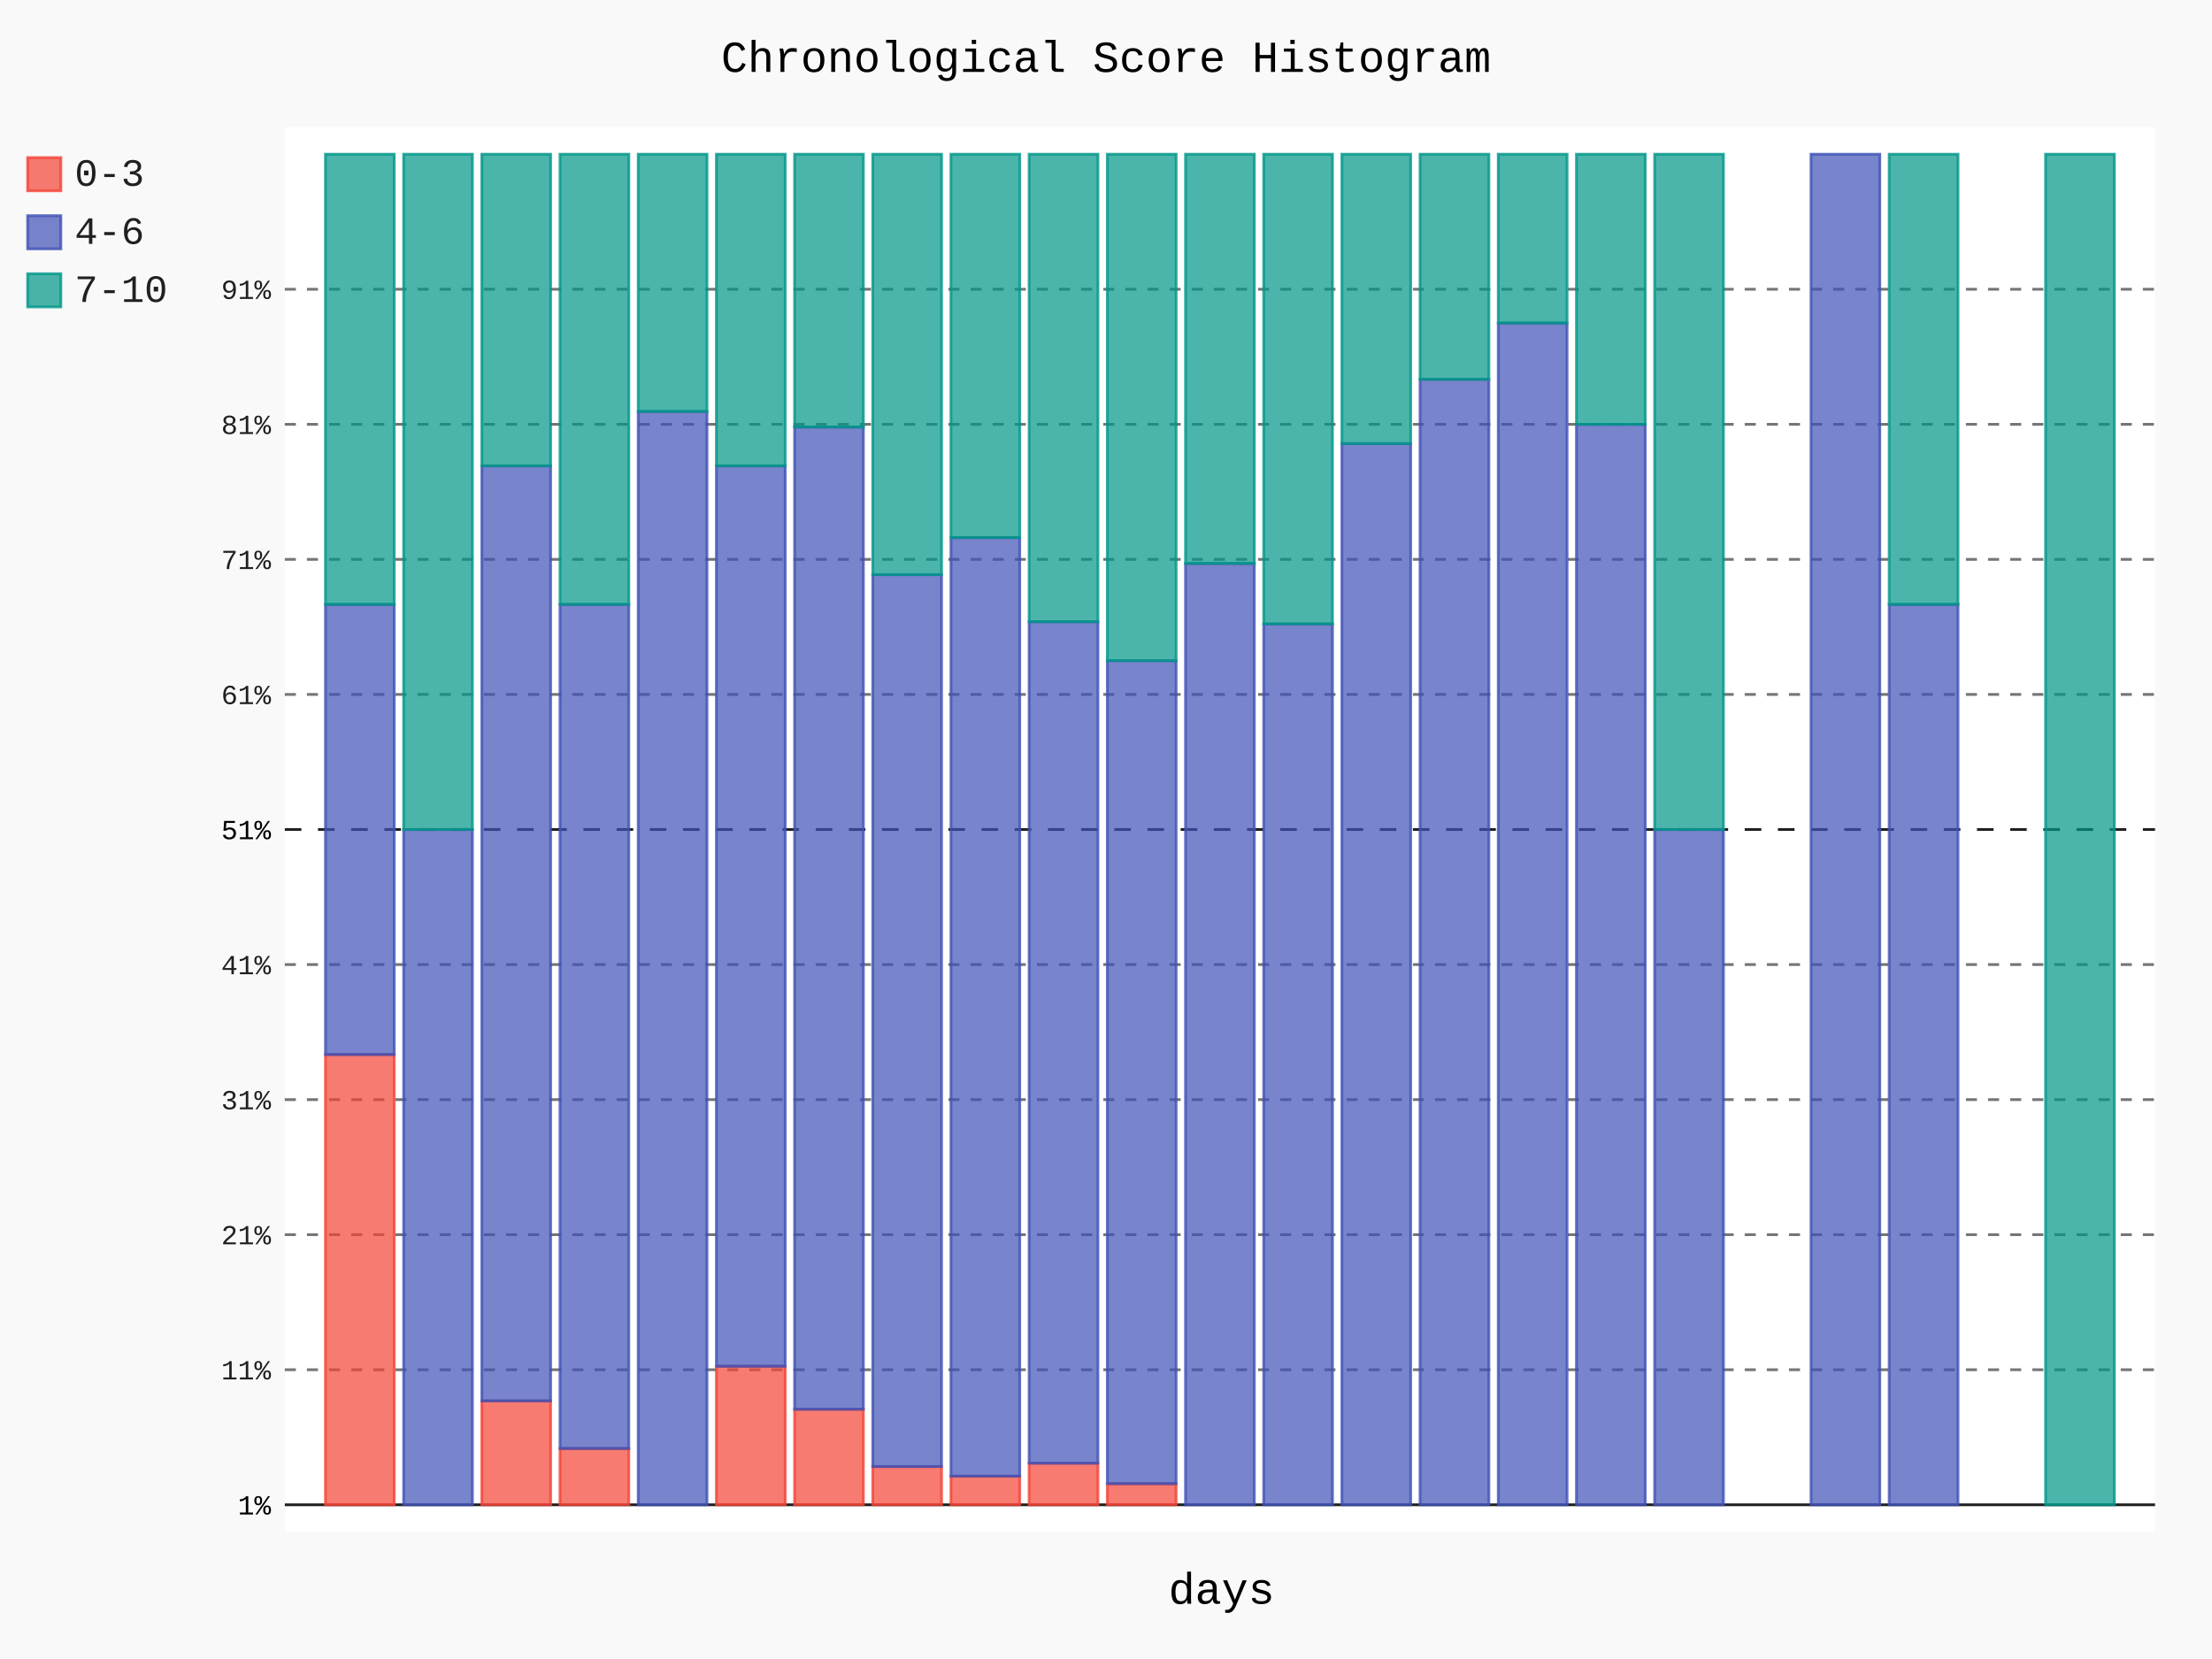
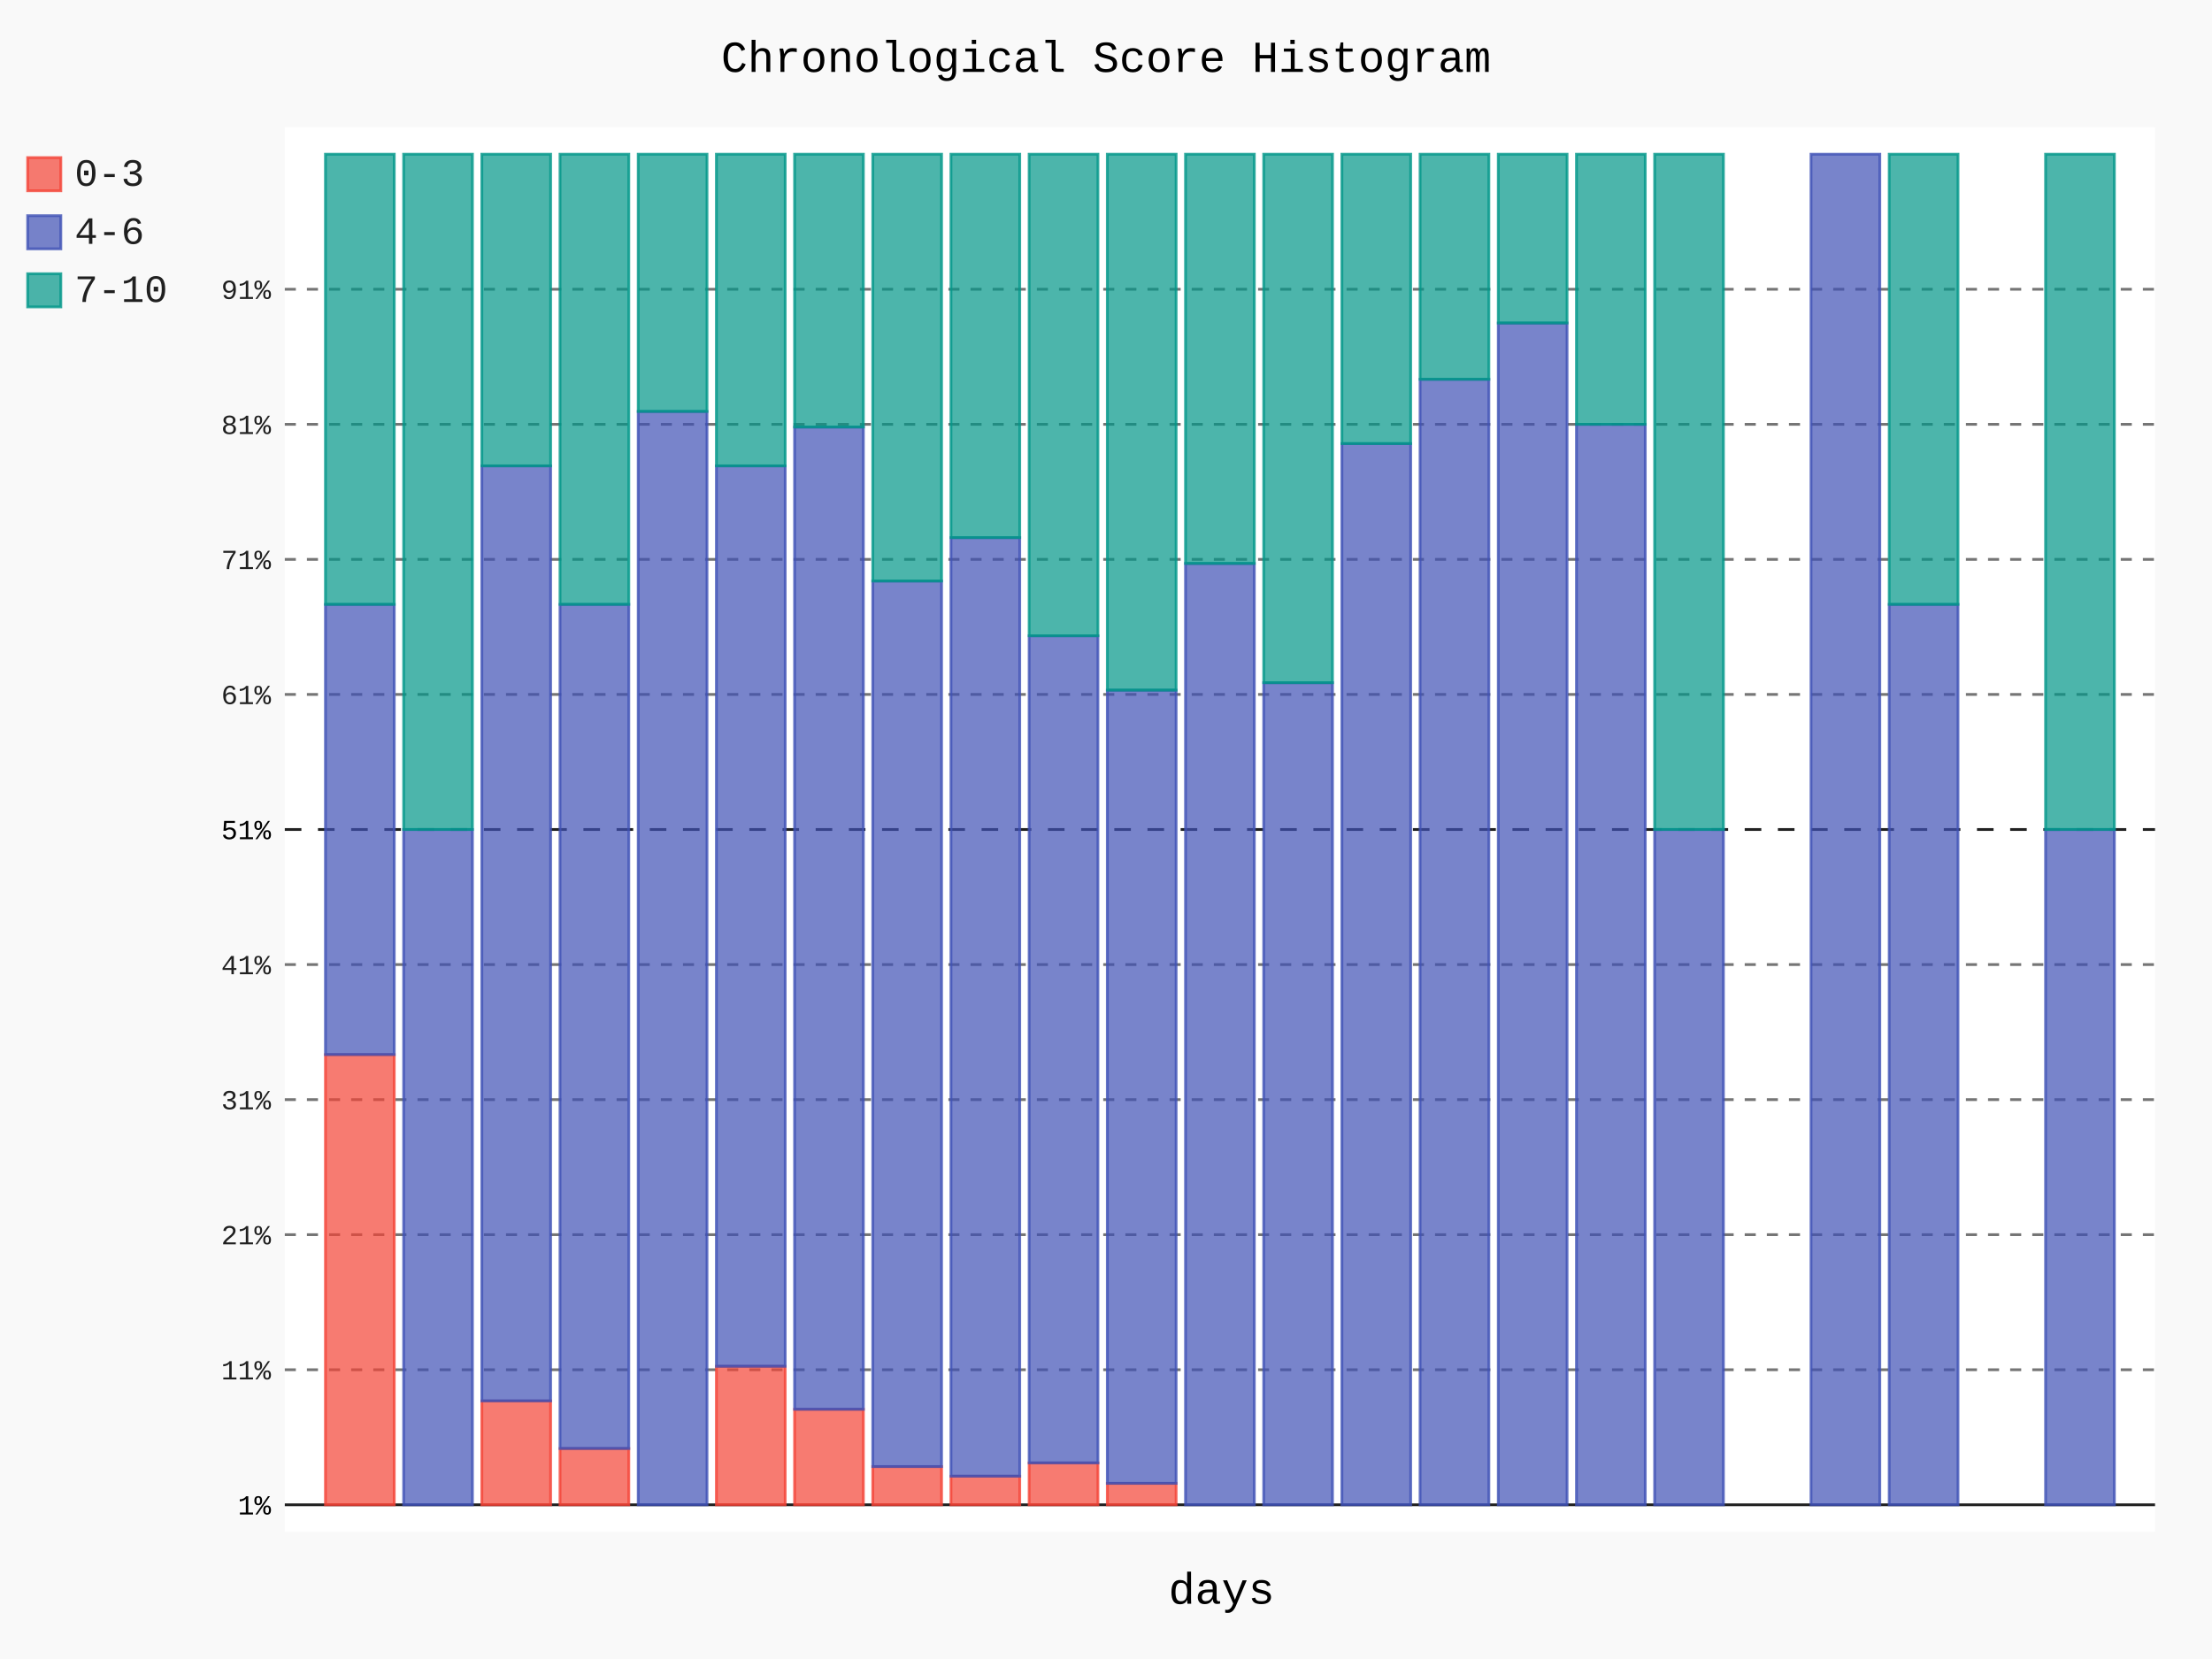
- <svg xmlns="http://www.w3.org/2000/svg" id="chart-4b99d324-3265-4357-85ce-37436d51092c" class="pygal-chart" viewBox="0 0 800 600">
+ <svg xmlns="http://www.w3.org/2000/svg" id="chart-641961f4-f3ce-466d-b6f0-f65063ab3535" class="pygal-chart" viewBox="0 0 800 600">
  <defs>
-     <style type="text/css">#chart-4b99d324-3265-4357-85ce-37436d51092c{-webkit-user-select:none;-webkit-font-smoothing:antialiased;font-family:Consolas,"Liberation Mono",Menlo,Courier,monospace}#chart-4b99d324-3265-4357-85ce-37436d51092c .title{font-family:Consolas,"Liberation Mono",Menlo,Courier,monospace;font-size:16px}#chart-4b99d324-3265-4357-85ce-37436d51092c .legends .legend text{font-family:Consolas,"Liberation Mono",Menlo,Courier,monospace;font-size:14px}#chart-4b99d324-3265-4357-85ce-37436d51092c .axis text{font-family:Consolas,"Liberation Mono",Menlo,Courier,monospace;font-size:10px}#chart-4b99d324-3265-4357-85ce-37436d51092c .axis text.major{font-family:Consolas,"Liberation Mono",Menlo,Courier,monospace;font-size:10px}#chart-4b99d324-3265-4357-85ce-37436d51092c .text-overlay text.value{font-family:Consolas,"Liberation Mono",Menlo,Courier,monospace;font-size:16px}#chart-4b99d324-3265-4357-85ce-37436d51092c .text-overlay text.label{font-family:Consolas,"Liberation Mono",Menlo,Courier,monospace;font-size:10px}#chart-4b99d324-3265-4357-85ce-37436d51092c .tooltip{font-family:Consolas,"Liberation Mono",Menlo,Courier,monospace;font-size:14px}#chart-4b99d324-3265-4357-85ce-37436d51092c text.no_data{font-family:Consolas,"Liberation Mono",Menlo,Courier,monospace;font-size:64px}
- #chart-4b99d324-3265-4357-85ce-37436d51092c{background-color:rgba(249,249,249,1)}#chart-4b99d324-3265-4357-85ce-37436d51092c path,#chart-4b99d324-3265-4357-85ce-37436d51092c line,#chart-4b99d324-3265-4357-85ce-37436d51092c rect,#chart-4b99d324-3265-4357-85ce-37436d51092c circle{-webkit-transition:150ms;-moz-transition:150ms;transition:150ms}#chart-4b99d324-3265-4357-85ce-37436d51092c .graph &gt; .background{fill:rgba(249,249,249,1)}#chart-4b99d324-3265-4357-85ce-37436d51092c .plot &gt; .background{fill:rgba(255,255,255,1)}#chart-4b99d324-3265-4357-85ce-37436d51092c .graph{fill:rgba(0,0,0,.87)}#chart-4b99d324-3265-4357-85ce-37436d51092c text.no_data{fill:rgba(0,0,0,1)}#chart-4b99d324-3265-4357-85ce-37436d51092c .title{fill:rgba(0,0,0,1)}#chart-4b99d324-3265-4357-85ce-37436d51092c .legends .legend text{fill:rgba(0,0,0,.87)}#chart-4b99d324-3265-4357-85ce-37436d51092c .legends .legend:hover text{fill:rgba(0,0,0,1)}#chart-4b99d324-3265-4357-85ce-37436d51092c .axis .line{stroke:rgba(0,0,0,1)}#chart-4b99d324-3265-4357-85ce-37436d51092c .axis .guide.line{stroke:rgba(0,0,0,.54)}#chart-4b99d324-3265-4357-85ce-37436d51092c .axis .major.line{stroke:rgba(0,0,0,.87)}#chart-4b99d324-3265-4357-85ce-37436d51092c .axis text.major{fill:rgba(0,0,0,1)}#chart-4b99d324-3265-4357-85ce-37436d51092c .axis.y .guides:hover .guide.line,#chart-4b99d324-3265-4357-85ce-37436d51092c .line-graph .axis.x .guides:hover .guide.line,#chart-4b99d324-3265-4357-85ce-37436d51092c .stackedline-graph .axis.x .guides:hover .guide.line,#chart-4b99d324-3265-4357-85ce-37436d51092c .xy-graph .axis.x .guides:hover .guide.line{stroke:rgba(0,0,0,1)}#chart-4b99d324-3265-4357-85ce-37436d51092c .axis .guides:hover text{fill:rgba(0,0,0,1)}#chart-4b99d324-3265-4357-85ce-37436d51092c .reactive{fill-opacity:.7;stroke-opacity:.8}#chart-4b99d324-3265-4357-85ce-37436d51092c .ci{stroke:rgba(0,0,0,.87)}#chart-4b99d324-3265-4357-85ce-37436d51092c .reactive.active,#chart-4b99d324-3265-4357-85ce-37436d51092c .active .reactive{fill-opacity:.8;stroke-opacity:.9;stroke-width:4}#chart-4b99d324-3265-4357-85ce-37436d51092c .ci .reactive.active{stroke-width:1.5}#chart-4b99d324-3265-4357-85ce-37436d51092c .series text{fill:rgba(0,0,0,1)}#chart-4b99d324-3265-4357-85ce-37436d51092c .tooltip rect{fill:rgba(255,255,255,1);stroke:rgba(0,0,0,1);-webkit-transition:opacity 150ms;-moz-transition:opacity 150ms;transition:opacity 150ms}#chart-4b99d324-3265-4357-85ce-37436d51092c .tooltip .label{fill:rgba(0,0,0,.87)}#chart-4b99d324-3265-4357-85ce-37436d51092c .tooltip .label{fill:rgba(0,0,0,.87)}#chart-4b99d324-3265-4357-85ce-37436d51092c .tooltip .legend{font-size:.8em;fill:rgba(0,0,0,.54)}#chart-4b99d324-3265-4357-85ce-37436d51092c .tooltip .x_label{font-size:.6em;fill:rgba(0,0,0,1)}#chart-4b99d324-3265-4357-85ce-37436d51092c .tooltip .xlink{font-size:.5em;text-decoration:underline}#chart-4b99d324-3265-4357-85ce-37436d51092c .tooltip .value{font-size:1.5em}#chart-4b99d324-3265-4357-85ce-37436d51092c .bound{font-size:.5em}#chart-4b99d324-3265-4357-85ce-37436d51092c .max-value{font-size:.75em;fill:rgba(0,0,0,.54)}#chart-4b99d324-3265-4357-85ce-37436d51092c .map-element{fill:rgba(255,255,255,1);stroke:rgba(0,0,0,.54) !important}#chart-4b99d324-3265-4357-85ce-37436d51092c .map-element .reactive{fill-opacity:inherit;stroke-opacity:inherit}#chart-4b99d324-3265-4357-85ce-37436d51092c .color-0,#chart-4b99d324-3265-4357-85ce-37436d51092c .color-0 a:visited{stroke:#F44336;fill:#F44336}#chart-4b99d324-3265-4357-85ce-37436d51092c .color-1,#chart-4b99d324-3265-4357-85ce-37436d51092c .color-1 a:visited{stroke:#3F51B5;fill:#3F51B5}#chart-4b99d324-3265-4357-85ce-37436d51092c .color-2,#chart-4b99d324-3265-4357-85ce-37436d51092c .color-2 a:visited{stroke:#009688;fill:#009688}#chart-4b99d324-3265-4357-85ce-37436d51092c .text-overlay .color-0 text{fill:black}#chart-4b99d324-3265-4357-85ce-37436d51092c .text-overlay .color-1 text{fill:black}#chart-4b99d324-3265-4357-85ce-37436d51092c .text-overlay .color-2 text{fill:black}
- #chart-4b99d324-3265-4357-85ce-37436d51092c text.no_data{text-anchor:middle}#chart-4b99d324-3265-4357-85ce-37436d51092c .guide.line{fill:none}#chart-4b99d324-3265-4357-85ce-37436d51092c .centered{text-anchor:middle}#chart-4b99d324-3265-4357-85ce-37436d51092c .title{text-anchor:middle}#chart-4b99d324-3265-4357-85ce-37436d51092c .legends .legend text{fill-opacity:1}#chart-4b99d324-3265-4357-85ce-37436d51092c .axis.x text{text-anchor:middle}#chart-4b99d324-3265-4357-85ce-37436d51092c .axis.x:not(.web) text[transform]{text-anchor:start}#chart-4b99d324-3265-4357-85ce-37436d51092c .axis.x:not(.web) text[transform].backwards{text-anchor:end}#chart-4b99d324-3265-4357-85ce-37436d51092c .axis.y text{text-anchor:end}#chart-4b99d324-3265-4357-85ce-37436d51092c .axis.y text[transform].backwards{text-anchor:start}#chart-4b99d324-3265-4357-85ce-37436d51092c .axis.y2 text{text-anchor:start}#chart-4b99d324-3265-4357-85ce-37436d51092c .axis.y2 text[transform].backwards{text-anchor:end}#chart-4b99d324-3265-4357-85ce-37436d51092c .axis .guide.line{stroke-dasharray:4,4}#chart-4b99d324-3265-4357-85ce-37436d51092c .axis .major.guide.line{stroke-dasharray:6,6}#chart-4b99d324-3265-4357-85ce-37436d51092c .horizontal .axis.y .guide.line,#chart-4b99d324-3265-4357-85ce-37436d51092c .horizontal .axis.y2 .guide.line,#chart-4b99d324-3265-4357-85ce-37436d51092c .vertical .axis.x .guide.line{opacity:0}#chart-4b99d324-3265-4357-85ce-37436d51092c .horizontal .axis.always_show .guide.line,#chart-4b99d324-3265-4357-85ce-37436d51092c .vertical .axis.always_show .guide.line{opacity:1 !important}#chart-4b99d324-3265-4357-85ce-37436d51092c .axis.y .guides:hover .guide.line,#chart-4b99d324-3265-4357-85ce-37436d51092c .axis.y2 .guides:hover .guide.line,#chart-4b99d324-3265-4357-85ce-37436d51092c .axis.x .guides:hover .guide.line{opacity:1}#chart-4b99d324-3265-4357-85ce-37436d51092c .axis .guides:hover text{opacity:1}#chart-4b99d324-3265-4357-85ce-37436d51092c .nofill{fill:none}#chart-4b99d324-3265-4357-85ce-37436d51092c .subtle-fill{fill-opacity:.2}#chart-4b99d324-3265-4357-85ce-37436d51092c .dot{stroke-width:1px;fill-opacity:1}#chart-4b99d324-3265-4357-85ce-37436d51092c .dot.active{stroke-width:5px}#chart-4b99d324-3265-4357-85ce-37436d51092c .dot.negative{fill:transparent}#chart-4b99d324-3265-4357-85ce-37436d51092c text,#chart-4b99d324-3265-4357-85ce-37436d51092c tspan{stroke:none !important}#chart-4b99d324-3265-4357-85ce-37436d51092c .series text.active{opacity:1}#chart-4b99d324-3265-4357-85ce-37436d51092c .tooltip rect{fill-opacity:.95;stroke-width:.5}#chart-4b99d324-3265-4357-85ce-37436d51092c .tooltip text{fill-opacity:1}#chart-4b99d324-3265-4357-85ce-37436d51092c .showable{visibility:hidden}#chart-4b99d324-3265-4357-85ce-37436d51092c .showable.shown{visibility:visible}#chart-4b99d324-3265-4357-85ce-37436d51092c .gauge-background{fill:rgba(229,229,229,1);stroke:none}#chart-4b99d324-3265-4357-85ce-37436d51092c .bg-lines{stroke:rgba(249,249,249,1);stroke-width:2px}</style>
+     <style type="text/css">#chart-641961f4-f3ce-466d-b6f0-f65063ab3535{-webkit-user-select:none;-webkit-font-smoothing:antialiased;font-family:Consolas,"Liberation Mono",Menlo,Courier,monospace}#chart-641961f4-f3ce-466d-b6f0-f65063ab3535 .title{font-family:Consolas,"Liberation Mono",Menlo,Courier,monospace;font-size:16px}#chart-641961f4-f3ce-466d-b6f0-f65063ab3535 .legends .legend text{font-family:Consolas,"Liberation Mono",Menlo,Courier,monospace;font-size:14px}#chart-641961f4-f3ce-466d-b6f0-f65063ab3535 .axis text{font-family:Consolas,"Liberation Mono",Menlo,Courier,monospace;font-size:10px}#chart-641961f4-f3ce-466d-b6f0-f65063ab3535 .axis text.major{font-family:Consolas,"Liberation Mono",Menlo,Courier,monospace;font-size:10px}#chart-641961f4-f3ce-466d-b6f0-f65063ab3535 .text-overlay text.value{font-family:Consolas,"Liberation Mono",Menlo,Courier,monospace;font-size:16px}#chart-641961f4-f3ce-466d-b6f0-f65063ab3535 .text-overlay text.label{font-family:Consolas,"Liberation Mono",Menlo,Courier,monospace;font-size:10px}#chart-641961f4-f3ce-466d-b6f0-f65063ab3535 .tooltip{font-family:Consolas,"Liberation Mono",Menlo,Courier,monospace;font-size:14px}#chart-641961f4-f3ce-466d-b6f0-f65063ab3535 text.no_data{font-family:Consolas,"Liberation Mono",Menlo,Courier,monospace;font-size:64px}
+ #chart-641961f4-f3ce-466d-b6f0-f65063ab3535{background-color:rgba(249,249,249,1)}#chart-641961f4-f3ce-466d-b6f0-f65063ab3535 path,#chart-641961f4-f3ce-466d-b6f0-f65063ab3535 line,#chart-641961f4-f3ce-466d-b6f0-f65063ab3535 rect,#chart-641961f4-f3ce-466d-b6f0-f65063ab3535 circle{-webkit-transition:150ms;-moz-transition:150ms;transition:150ms}#chart-641961f4-f3ce-466d-b6f0-f65063ab3535 .graph &gt; .background{fill:rgba(249,249,249,1)}#chart-641961f4-f3ce-466d-b6f0-f65063ab3535 .plot &gt; .background{fill:rgba(255,255,255,1)}#chart-641961f4-f3ce-466d-b6f0-f65063ab3535 .graph{fill:rgba(0,0,0,.87)}#chart-641961f4-f3ce-466d-b6f0-f65063ab3535 text.no_data{fill:rgba(0,0,0,1)}#chart-641961f4-f3ce-466d-b6f0-f65063ab3535 .title{fill:rgba(0,0,0,1)}#chart-641961f4-f3ce-466d-b6f0-f65063ab3535 .legends .legend text{fill:rgba(0,0,0,.87)}#chart-641961f4-f3ce-466d-b6f0-f65063ab3535 .legends .legend:hover text{fill:rgba(0,0,0,1)}#chart-641961f4-f3ce-466d-b6f0-f65063ab3535 .axis .line{stroke:rgba(0,0,0,1)}#chart-641961f4-f3ce-466d-b6f0-f65063ab3535 .axis .guide.line{stroke:rgba(0,0,0,.54)}#chart-641961f4-f3ce-466d-b6f0-f65063ab3535 .axis .major.line{stroke:rgba(0,0,0,.87)}#chart-641961f4-f3ce-466d-b6f0-f65063ab3535 .axis text.major{fill:rgba(0,0,0,1)}#chart-641961f4-f3ce-466d-b6f0-f65063ab3535 .axis.y .guides:hover .guide.line,#chart-641961f4-f3ce-466d-b6f0-f65063ab3535 .line-graph .axis.x .guides:hover .guide.line,#chart-641961f4-f3ce-466d-b6f0-f65063ab3535 .stackedline-graph .axis.x .guides:hover .guide.line,#chart-641961f4-f3ce-466d-b6f0-f65063ab3535 .xy-graph .axis.x .guides:hover .guide.line{stroke:rgba(0,0,0,1)}#chart-641961f4-f3ce-466d-b6f0-f65063ab3535 .axis .guides:hover text{fill:rgba(0,0,0,1)}#chart-641961f4-f3ce-466d-b6f0-f65063ab3535 .reactive{fill-opacity:.7;stroke-opacity:.8}#chart-641961f4-f3ce-466d-b6f0-f65063ab3535 .ci{stroke:rgba(0,0,0,.87)}#chart-641961f4-f3ce-466d-b6f0-f65063ab3535 .reactive.active,#chart-641961f4-f3ce-466d-b6f0-f65063ab3535 .active .reactive{fill-opacity:.8;stroke-opacity:.9;stroke-width:4}#chart-641961f4-f3ce-466d-b6f0-f65063ab3535 .ci .reactive.active{stroke-width:1.5}#chart-641961f4-f3ce-466d-b6f0-f65063ab3535 .series text{fill:rgba(0,0,0,1)}#chart-641961f4-f3ce-466d-b6f0-f65063ab3535 .tooltip rect{fill:rgba(255,255,255,1);stroke:rgba(0,0,0,1);-webkit-transition:opacity 150ms;-moz-transition:opacity 150ms;transition:opacity 150ms}#chart-641961f4-f3ce-466d-b6f0-f65063ab3535 .tooltip .label{fill:rgba(0,0,0,.87)}#chart-641961f4-f3ce-466d-b6f0-f65063ab3535 .tooltip .label{fill:rgba(0,0,0,.87)}#chart-641961f4-f3ce-466d-b6f0-f65063ab3535 .tooltip .legend{font-size:.8em;fill:rgba(0,0,0,.54)}#chart-641961f4-f3ce-466d-b6f0-f65063ab3535 .tooltip .x_label{font-size:.6em;fill:rgba(0,0,0,1)}#chart-641961f4-f3ce-466d-b6f0-f65063ab3535 .tooltip .xlink{font-size:.5em;text-decoration:underline}#chart-641961f4-f3ce-466d-b6f0-f65063ab3535 .tooltip .value{font-size:1.5em}#chart-641961f4-f3ce-466d-b6f0-f65063ab3535 .bound{font-size:.5em}#chart-641961f4-f3ce-466d-b6f0-f65063ab3535 .max-value{font-size:.75em;fill:rgba(0,0,0,.54)}#chart-641961f4-f3ce-466d-b6f0-f65063ab3535 .map-element{fill:rgba(255,255,255,1);stroke:rgba(0,0,0,.54) !important}#chart-641961f4-f3ce-466d-b6f0-f65063ab3535 .map-element .reactive{fill-opacity:inherit;stroke-opacity:inherit}#chart-641961f4-f3ce-466d-b6f0-f65063ab3535 .color-0,#chart-641961f4-f3ce-466d-b6f0-f65063ab3535 .color-0 a:visited{stroke:#F44336;fill:#F44336}#chart-641961f4-f3ce-466d-b6f0-f65063ab3535 .color-1,#chart-641961f4-f3ce-466d-b6f0-f65063ab3535 .color-1 a:visited{stroke:#3F51B5;fill:#3F51B5}#chart-641961f4-f3ce-466d-b6f0-f65063ab3535 .color-2,#chart-641961f4-f3ce-466d-b6f0-f65063ab3535 .color-2 a:visited{stroke:#009688;fill:#009688}#chart-641961f4-f3ce-466d-b6f0-f65063ab3535 .text-overlay .color-0 text{fill:black}#chart-641961f4-f3ce-466d-b6f0-f65063ab3535 .text-overlay .color-1 text{fill:black}#chart-641961f4-f3ce-466d-b6f0-f65063ab3535 .text-overlay .color-2 text{fill:black}
+ #chart-641961f4-f3ce-466d-b6f0-f65063ab3535 text.no_data{text-anchor:middle}#chart-641961f4-f3ce-466d-b6f0-f65063ab3535 .guide.line{fill:none}#chart-641961f4-f3ce-466d-b6f0-f65063ab3535 .centered{text-anchor:middle}#chart-641961f4-f3ce-466d-b6f0-f65063ab3535 .title{text-anchor:middle}#chart-641961f4-f3ce-466d-b6f0-f65063ab3535 .legends .legend text{fill-opacity:1}#chart-641961f4-f3ce-466d-b6f0-f65063ab3535 .axis.x text{text-anchor:middle}#chart-641961f4-f3ce-466d-b6f0-f65063ab3535 .axis.x:not(.web) text[transform]{text-anchor:start}#chart-641961f4-f3ce-466d-b6f0-f65063ab3535 .axis.x:not(.web) text[transform].backwards{text-anchor:end}#chart-641961f4-f3ce-466d-b6f0-f65063ab3535 .axis.y text{text-anchor:end}#chart-641961f4-f3ce-466d-b6f0-f65063ab3535 .axis.y text[transform].backwards{text-anchor:start}#chart-641961f4-f3ce-466d-b6f0-f65063ab3535 .axis.y2 text{text-anchor:start}#chart-641961f4-f3ce-466d-b6f0-f65063ab3535 .axis.y2 text[transform].backwards{text-anchor:end}#chart-641961f4-f3ce-466d-b6f0-f65063ab3535 .axis .guide.line{stroke-dasharray:4,4}#chart-641961f4-f3ce-466d-b6f0-f65063ab3535 .axis .major.guide.line{stroke-dasharray:6,6}#chart-641961f4-f3ce-466d-b6f0-f65063ab3535 .horizontal .axis.y .guide.line,#chart-641961f4-f3ce-466d-b6f0-f65063ab3535 .horizontal .axis.y2 .guide.line,#chart-641961f4-f3ce-466d-b6f0-f65063ab3535 .vertical .axis.x .guide.line{opacity:0}#chart-641961f4-f3ce-466d-b6f0-f65063ab3535 .horizontal .axis.always_show .guide.line,#chart-641961f4-f3ce-466d-b6f0-f65063ab3535 .vertical .axis.always_show .guide.line{opacity:1 !important}#chart-641961f4-f3ce-466d-b6f0-f65063ab3535 .axis.y .guides:hover .guide.line,#chart-641961f4-f3ce-466d-b6f0-f65063ab3535 .axis.y2 .guides:hover .guide.line,#chart-641961f4-f3ce-466d-b6f0-f65063ab3535 .axis.x .guides:hover .guide.line{opacity:1}#chart-641961f4-f3ce-466d-b6f0-f65063ab3535 .axis .guides:hover text{opacity:1}#chart-641961f4-f3ce-466d-b6f0-f65063ab3535 .nofill{fill:none}#chart-641961f4-f3ce-466d-b6f0-f65063ab3535 .subtle-fill{fill-opacity:.2}#chart-641961f4-f3ce-466d-b6f0-f65063ab3535 .dot{stroke-width:1px;fill-opacity:1}#chart-641961f4-f3ce-466d-b6f0-f65063ab3535 .dot.active{stroke-width:5px}#chart-641961f4-f3ce-466d-b6f0-f65063ab3535 .dot.negative{fill:transparent}#chart-641961f4-f3ce-466d-b6f0-f65063ab3535 text,#chart-641961f4-f3ce-466d-b6f0-f65063ab3535 tspan{stroke:none !important}#chart-641961f4-f3ce-466d-b6f0-f65063ab3535 .series text.active{opacity:1}#chart-641961f4-f3ce-466d-b6f0-f65063ab3535 .tooltip rect{fill-opacity:.95;stroke-width:.5}#chart-641961f4-f3ce-466d-b6f0-f65063ab3535 .tooltip text{fill-opacity:1}#chart-641961f4-f3ce-466d-b6f0-f65063ab3535 .showable{visibility:hidden}#chart-641961f4-f3ce-466d-b6f0-f65063ab3535 .showable.shown{visibility:visible}#chart-641961f4-f3ce-466d-b6f0-f65063ab3535 .gauge-background{fill:rgba(229,229,229,1);stroke:none}#chart-641961f4-f3ce-466d-b6f0-f65063ab3535 .bg-lines{stroke:rgba(249,249,249,1);stroke-width:2px}</style>
  </defs>
  <g class="graph stackedbar-graph vertical">
    <rect class="background" height="600" width="800" x="0" y="0" />
    <g class="plot" transform="translate(103, 46)">
      <rect class="background" height="508" width="676.4" x="0" y="0" />
      <g class="axis y always_show">
        <g class="guides">
          <path class="major line" d="M0 498.231 h676.4" />
          <text class="major" x="-5" y="501.731">1%</text>
        </g>
        <g class="guides">
          <path class="guide line" d="M0 449.385 h676.4" />
          <text class="" x="-5" y="452.885">11%</text>
        </g>
        <g class="guides">
          <path class="guide line" d="M0 400.538 h676.4" />
          <text class="" x="-5" y="404.038">21%</text>
        </g>
        <g class="guides">
          <path class="guide line" d="M0 351.692 h676.4" />
          <text class="" x="-5" y="355.192">31%</text>
        </g>
        <g class="guides">
          <path class="guide line" d="M0 302.846 h676.4" />
          <text class="" x="-5" y="306.346">41%</text>
        </g>
        <g class="guides">
          <path class="major guide line" d="M0 254 h676.4" />
          <text class="major" x="-5" y="257.5">51%</text>
        </g>
        <g class="guides">
          <path class="guide line" d="M0 205.154 h676.4" />
          <text class="" x="-5" y="208.654">61%</text>
        </g>
        <g class="guides">
          <path class="guide line" d="M0 156.308 h676.4" />
          <text class="" x="-5" y="159.808">71%</text>
        </g>
        <g class="guides">
          <path class="guide line" d="M0 107.462 h676.4" />
          <text class="" x="-5" y="110.962">81%</text>
        </g>
        <g class="guides">
          <path class="guide line" d="M0 58.615 h676.4" />
          <text class="" x="-5" y="62.115">91%</text>
        </g>
      </g>
      <g class="series serie-0 color-0">
        <g class="bars">
          <g class="bar">
            <rect class="rect reactive tooltip-trigger" height="162.82" rx="0" ry="0" width="24.884" x="14.704" y="335.41" />
          </g>
          <g class="bar">
            <rect class="rect reactive tooltip-trigger" height="0.0" rx="0" ry="0" width="24.884" x="42.982" y="498.231" />
          </g>
          <g class="bar">
            <rect class="rect reactive tooltip-trigger" height="37.574" rx="0" ry="0" width="24.884" x="71.26" y="460.657" />
          </g>
          <g class="bar">
            <rect class="rect reactive tooltip-trigger" height="20.353" rx="0" ry="0" width="24.884" x="99.537" y="477.878" />
          </g>
          <g class="bar">
            <rect class="rect reactive tooltip-trigger" height="0.0" rx="0" ry="0" width="24.884" x="127.815" y="498.231" />
          </g>
          <g class="bar">
            <rect class="rect reactive tooltip-trigger" height="50.099" rx="0" ry="0" width="24.884" x="156.092" y="448.132" />
          </g>
          <g class="bar">
            <rect class="rect reactive tooltip-trigger" height="34.538" rx="0" ry="0" width="24.884" x="184.37" y="463.693" />
          </g>
          <g class="bar">
            <rect class="rect reactive tooltip-trigger" height="13.824" rx="0" ry="0" width="24.884" x="212.647" y="484.406" />
          </g>
          <g class="bar">
            <rect class="rect reactive tooltip-trigger" height="10.349" rx="0" ry="0" width="24.884" x="240.925" y="487.882" />
          </g>
          <g class="bar">
-             <rect class="rect reactive tooltip-trigger" height="15.03" rx="0" ry="0" width="24.884" x="269.203" y="483.201" />
-           </g>
-           <g class="bar">
-             <rect class="rect reactive tooltip-trigger" height="7.632" rx="0" ry="0" width="24.884" x="297.48" y="490.599" />
+             <rect class="rect reactive tooltip-trigger" height="15.146" rx="0" ry="0" width="24.884" x="269.203" y="483.085" />
+           </g>
+           <g class="bar">
+             <rect class="rect reactive tooltip-trigger" height="7.753" rx="0" ry="0" width="24.884" x="297.48" y="490.477" />
          </g>
          <g class="bar">
            <rect class="rect reactive tooltip-trigger" height="0.0" rx="0" ry="0" width="24.884" x="325.758" y="498.231" />
          </g>
          <g class="bar">
            <rect class="rect reactive tooltip-trigger" height="0.0" rx="0" ry="0" width="24.884" x="354.035" y="498.231" />
          </g>
          <g class="bar">
            <rect class="rect reactive tooltip-trigger" height="0.0" rx="0" ry="0" width="24.884" x="382.313" y="498.231" />
          </g>
          <g class="bar">
            <rect class="rect reactive tooltip-trigger" height="0.0" rx="0" ry="0" width="24.884" x="410.591" y="498.231" />
          </g>
          <g class="bar">
            <rect class="rect reactive tooltip-trigger" height="0.0" rx="0" ry="0" width="24.884" x="438.868" y="498.231" />
          </g>
          <g class="bar">
            <rect class="rect reactive tooltip-trigger" height="0.0" rx="0" ry="0" width="24.884" x="467.146" y="498.231" />
          </g>
          <g class="bar">
            <rect class="rect reactive tooltip-trigger" height="0.0" rx="0" ry="0" width="24.884" x="495.423" y="498.231" />
          </g>
          <g class="bar">
            <rect class="rect reactive tooltip-trigger" height="0.0" rx="0" ry="0" width="24.884" x="523.701" y="498.231" />
          </g>
          <g class="bar">
            <rect class="rect reactive tooltip-trigger" height="0.0" rx="0" ry="0" width="24.884" x="551.979" y="498.231" />
          </g>
          <g class="bar">
            <rect class="rect reactive tooltip-trigger" height="0.0" rx="0" ry="0" width="24.884" x="580.256" y="498.231" />
          </g>
          <g class="bar">
            <rect class="rect reactive tooltip-trigger" height="0.0" rx="0" ry="0" width="24.884" x="608.534" y="498.231" />
          </g>
          <g class="bar">
            <rect class="rect reactive tooltip-trigger" height="0.0" rx="0" ry="0" width="24.884" x="636.811" y="498.231" />
          </g>
        </g>
      </g>
      <g class="series serie-1 color-1">
        <g class="bars">
          <g class="bar">
            <rect class="rect reactive tooltip-trigger" height="162.82" rx="0" ry="0" width="24.884" x="14.704" y="172.59" />
          </g>
          <g class="bar">
            <rect class="rect reactive tooltip-trigger" height="244.231" rx="0" ry="0" width="24.884" x="42.982" y="254" />
          </g>
          <g class="bar">
            <rect class="rect reactive tooltip-trigger" height="338.166" rx="0" ry="0" width="24.884" x="71.26" y="122.491" />
          </g>
          <g class="bar">
            <rect class="rect reactive tooltip-trigger" height="305.288" rx="0" ry="0" width="24.884" x="99.537" y="172.59" />
          </g>
          <g class="bar">
            <rect class="rect reactive tooltip-trigger" height="395.421" rx="0" ry="0" width="24.884" x="127.815" y="102.81" />
          </g>
          <g class="bar">
            <rect class="rect reactive tooltip-trigger" height="325.641" rx="0" ry="0" width="24.884" x="156.092" y="122.491" />
          </g>
          <g class="bar">
            <rect class="rect reactive tooltip-trigger" height="355.245" rx="0" ry="0" width="24.884" x="184.37" y="108.448" />
          </g>
          <g class="bar">
-             <rect class="rect reactive tooltip-trigger" height="322.569" rx="0" ry="0" width="24.884" x="212.647" y="161.837" />
+             <rect class="rect reactive tooltip-trigger" height="320.265" rx="0" ry="0" width="24.884" x="212.647" y="164.142" />
          </g>
          <g class="bar">
            <rect class="rect reactive tooltip-trigger" height="339.439" rx="0" ry="0" width="24.884" x="240.925" y="148.443" />
          </g>
          <g class="bar">
-             <rect class="rect reactive tooltip-trigger" height="304.349" rx="0" ry="0" width="24.884" x="269.203" y="178.852" />
-           </g>
-           <g class="bar">
-             <rect class="rect reactive tooltip-trigger" height="297.656" rx="0" ry="0" width="24.884" x="297.48" y="192.942" />
+             <rect class="rect reactive tooltip-trigger" height="299.135" rx="0" ry="0" width="24.884" x="269.203" y="183.949" />
+           </g>
+           <g class="bar">
+             <rect class="rect reactive tooltip-trigger" height="286.874" rx="0" ry="0" width="24.884" x="297.48" y="203.603" />
          </g>
          <g class="bar">
            <rect class="rect reactive tooltip-trigger" height="340.443" rx="0" ry="0" width="24.884" x="325.758" y="157.788" />
          </g>
          <g class="bar">
-             <rect class="rect reactive tooltip-trigger" height="318.562" rx="0" ry="0" width="24.884" x="354.035" y="179.669" />
+             <rect class="rect reactive tooltip-trigger" height="297.324" rx="0" ry="0" width="24.884" x="354.035" y="200.906" />
          </g>
          <g class="bar">
            <rect class="rect reactive tooltip-trigger" height="383.791" rx="0" ry="0" width="24.884" x="382.313" y="114.44" />
          </g>
          <g class="bar">
            <rect class="rect reactive tooltip-trigger" height="407.051" rx="0" ry="0" width="24.884" x="410.591" y="91.18" />
          </g>
          <g class="bar">
            <rect class="rect reactive tooltip-trigger" height="427.404" rx="0" ry="0" width="24.884" x="438.868" y="70.827" />
          </g>
          <g class="bar">
            <rect class="rect reactive tooltip-trigger" height="390.769" rx="0" ry="0" width="24.884" x="467.146" y="107.462" />
          </g>
          <g class="bar">
            <rect class="rect reactive tooltip-trigger" height="244.231" rx="0" ry="0" width="24.884" x="495.423" y="254" />
          </g>
          <g class="bar">
            <rect class="rect reactive tooltip-trigger" height="0.0" rx="0" ry="0" width="24.884" x="523.701" y="498.231" />
          </g>
          <g class="bar">
            <rect class="rect reactive tooltip-trigger" height="488.461" rx="0" ry="0" width="24.884" x="551.979" y="9.769" />
          </g>
          <g class="bar">
            <rect class="rect reactive tooltip-trigger" height="325.641" rx="0" ry="0" width="24.884" x="580.256" y="172.59" />
          </g>
          <g class="bar">
            <rect class="rect reactive tooltip-trigger" height="0.0" rx="0" ry="0" width="24.884" x="608.534" y="498.231" />
          </g>
          <g class="bar">
-             <rect class="rect reactive tooltip-trigger" height="0.0" rx="0" ry="0" width="24.884" x="636.811" y="498.231" />
+             <rect class="rect reactive tooltip-trigger" height="244.231" rx="0" ry="0" width="24.884" x="636.811" y="254" />
          </g>
        </g>
      </g>
      <g class="series serie-2 color-2">
        <g class="bars">
          <g class="bar">
            <rect class="rect reactive tooltip-trigger" height="162.82" rx="0" ry="0" width="24.884" x="14.704" y="9.769" />
          </g>
          <g class="bar">
            <rect class="rect reactive tooltip-trigger" height="244.231" rx="0" ry="0" width="24.884" x="42.982" y="9.769" />
          </g>
          <g class="bar">
            <rect class="rect reactive tooltip-trigger" height="112.722" rx="0" ry="0" width="24.884" x="71.26" y="9.769" />
          </g>
          <g class="bar">
            <rect class="rect reactive tooltip-trigger" height="162.821" rx="0" ry="0" width="24.884" x="99.537" y="9.769" />
          </g>
          <g class="bar">
            <rect class="rect reactive tooltip-trigger" height="93.04" rx="0" ry="0" width="24.884" x="127.815" y="9.769" />
          </g>
          <g class="bar">
            <rect class="rect reactive tooltip-trigger" height="112.722" rx="0" ry="0" width="24.884" x="156.092" y="9.769" />
          </g>
          <g class="bar">
            <rect class="rect reactive tooltip-trigger" height="98.679" rx="0" ry="0" width="24.884" x="184.37" y="9.769" />
          </g>
          <g class="bar">
-             <rect class="rect reactive tooltip-trigger" height="152.068" rx="0" ry="0" width="24.884" x="212.647" y="9.769" />
+             <rect class="rect reactive tooltip-trigger" height="154.372" rx="0" ry="0" width="24.884" x="212.647" y="9.769" />
          </g>
          <g class="bar">
            <rect class="rect reactive tooltip-trigger" height="138.673" rx="0" ry="0" width="24.884" x="240.925" y="9.769" />
          </g>
          <g class="bar">
-             <rect class="rect reactive tooltip-trigger" height="169.083" rx="0" ry="0" width="24.884" x="269.203" y="9.769" />
-           </g>
-           <g class="bar">
-             <rect class="rect reactive tooltip-trigger" height="183.173" rx="0" ry="0" width="24.884" x="297.48" y="9.769" />
+             <rect class="rect reactive tooltip-trigger" height="174.18" rx="0" ry="0" width="24.884" x="269.203" y="9.769" />
+           </g>
+           <g class="bar">
+             <rect class="rect reactive tooltip-trigger" height="193.834" rx="0" ry="0" width="24.884" x="297.48" y="9.769" />
          </g>
          <g class="bar">
            <rect class="rect reactive tooltip-trigger" height="148.019" rx="0" ry="0" width="24.884" x="325.758" y="9.769" />
          </g>
          <g class="bar">
-             <rect class="rect reactive tooltip-trigger" height="169.9" rx="0" ry="0" width="24.884" x="354.035" y="9.769" />
+             <rect class="rect reactive tooltip-trigger" height="191.137" rx="0" ry="0" width="24.884" x="354.035" y="9.769" />
          </g>
          <g class="bar">
            <rect class="rect reactive tooltip-trigger" height="104.67" rx="0" ry="0" width="24.884" x="382.313" y="9.769" />
          </g>
          <g class="bar">
            <rect class="rect reactive tooltip-trigger" height="81.41" rx="0" ry="0" width="24.884" x="410.591" y="9.769" />
          </g>
          <g class="bar">
            <rect class="rect reactive tooltip-trigger" height="61.058" rx="0" ry="0" width="24.884" x="438.868" y="9.769" />
          </g>
          <g class="bar">
            <rect class="rect reactive tooltip-trigger" height="97.692" rx="0" ry="0" width="24.884" x="467.146" y="9.769" />
          </g>
          <g class="bar">
            <rect class="rect reactive tooltip-trigger" height="244.231" rx="0" ry="0" width="24.884" x="495.423" y="9.769" />
          </g>
          <g class="bar">
            <rect class="rect reactive tooltip-trigger" height="0.0" rx="0" ry="0" width="24.884" x="523.701" y="498.231" />
          </g>
          <g class="bar">
            <rect class="rect reactive tooltip-trigger" height="0.0" rx="0" ry="0" width="24.884" x="551.979" y="9.769" />
          </g>
          <g class="bar">
            <rect class="rect reactive tooltip-trigger" height="162.82" rx="0" ry="0" width="24.884" x="580.256" y="9.769" />
          </g>
          <g class="bar">
            <rect class="rect reactive tooltip-trigger" height="0.0" rx="0" ry="0" width="24.884" x="608.534" y="498.231" />
          </g>
          <g class="bar">
-             <rect class="rect reactive tooltip-trigger" height="488.461" rx="0" ry="0" width="24.884" x="636.811" y="9.77" />
+             <rect class="rect reactive tooltip-trigger" height="244.231" rx="0" ry="0" width="24.884" x="636.811" y="9.769" />
          </g>
        </g>
      </g>
    </g>
    <g class="titles">
      <text class="title plot_title" x="400.0" y="26">Chronological Score Histogram</text>
      <text class="title" x="441.8" y="580">days</text>
    </g>
    <g class="plot overlay" transform="translate(103, 46)">
      <g class="series serie-0 color-0" />
      <g class="series serie-1 color-1" />
      <g class="series serie-2 color-2" />
    </g>
    <g class="plot text-overlay" transform="translate(103, 46)">
      <g class="series serie-0 color-0" />
      <g class="series serie-1 color-1" />
      <g class="series serie-2 color-2" />
    </g>
    <g class="plot tooltip-overlay" transform="translate(103, 46)">
      <g class="tooltip" style="opacity: 0" transform="translate(0 0)">
        <rect class="tooltip-box" height="0" rx="0" ry="0" width="0" />
        <g class="text" />
      </g>
    </g>
    <g class="legends" transform="translate(10, 56)">
      <g class="legend reactive activate-serie" id="activate-serie-0">
        <rect class="color-0 reactive" height="12" width="12" x="0.0" y="1.0" />
        <text x="17.0" y="11.2">0-3</text>
      </g>
      <g class="legend reactive activate-serie" id="activate-serie-1">
        <rect class="color-1 reactive" height="12" width="12" x="0.0" y="22.0" />
        <text x="17.0" y="32.2">4-6</text>
      </g>
      <g class="legend reactive activate-serie" id="activate-serie-2">
        <rect class="color-2 reactive" height="12" width="12" x="0.0" y="43.0" />
        <text x="17.0" y="53.2">7-10</text>
      </g>
    </g>
    <g class="legends" transform="translate(790, 56)" />
  </g>
</svg>
